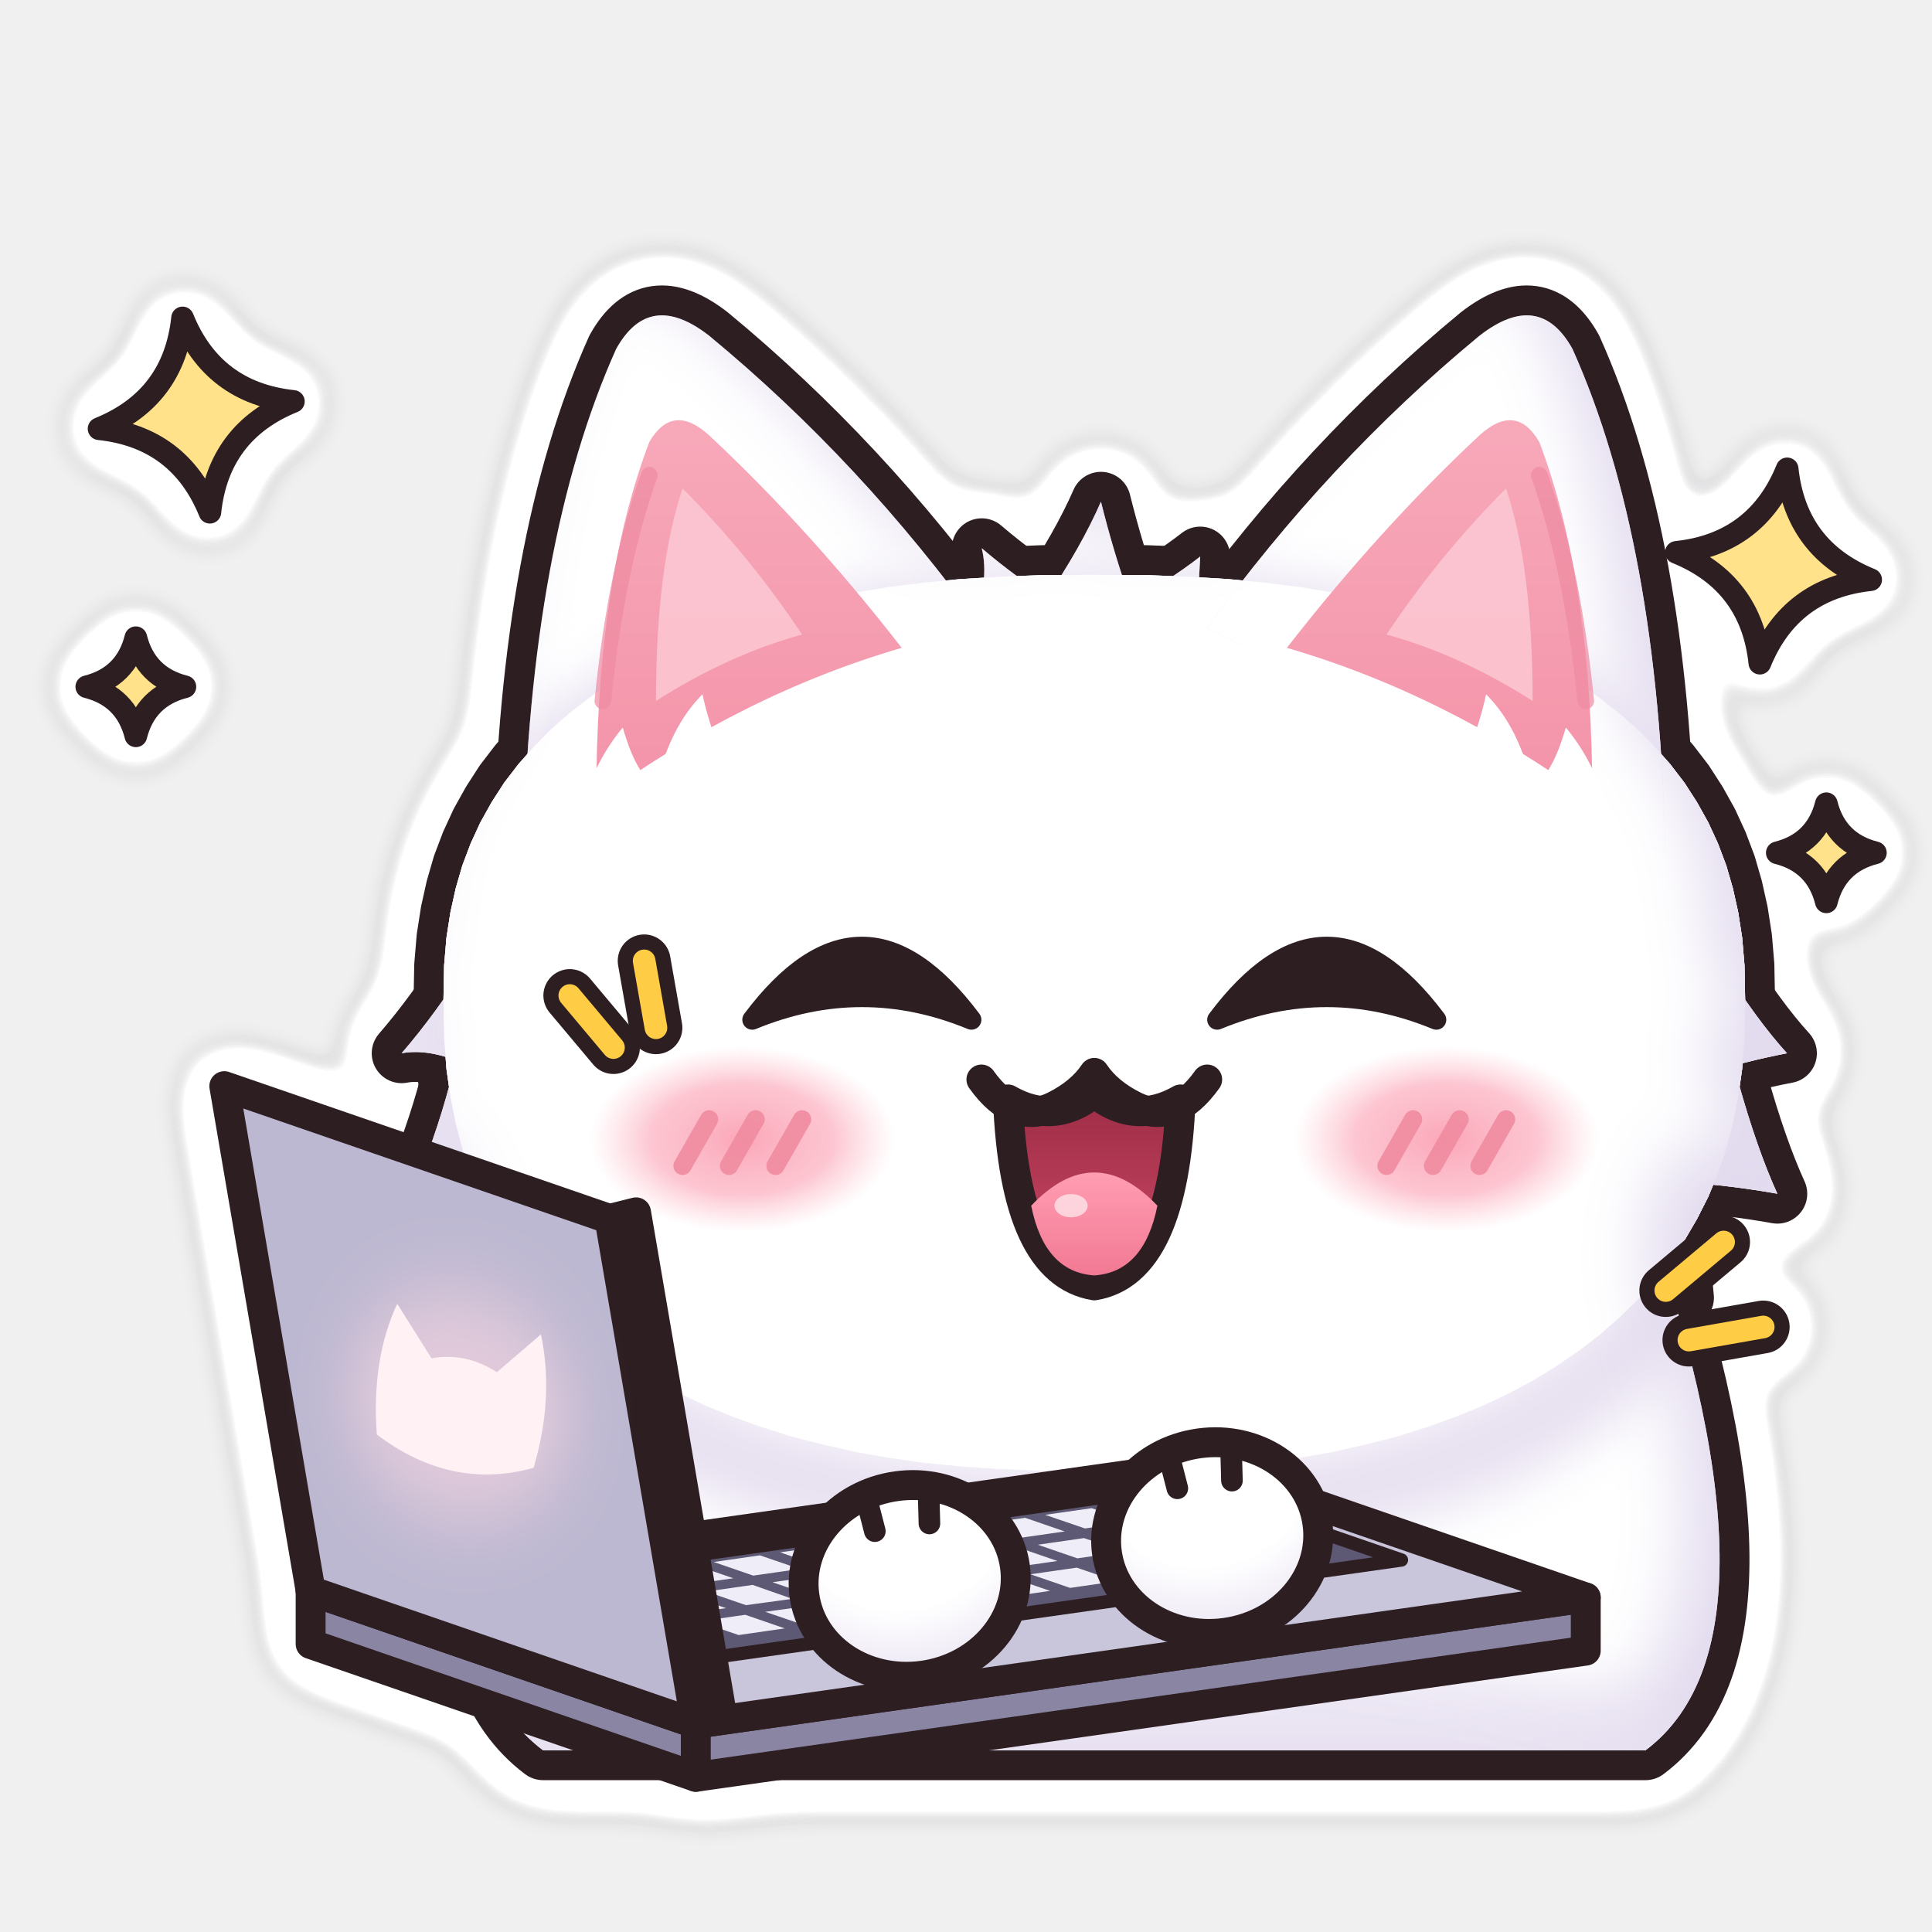
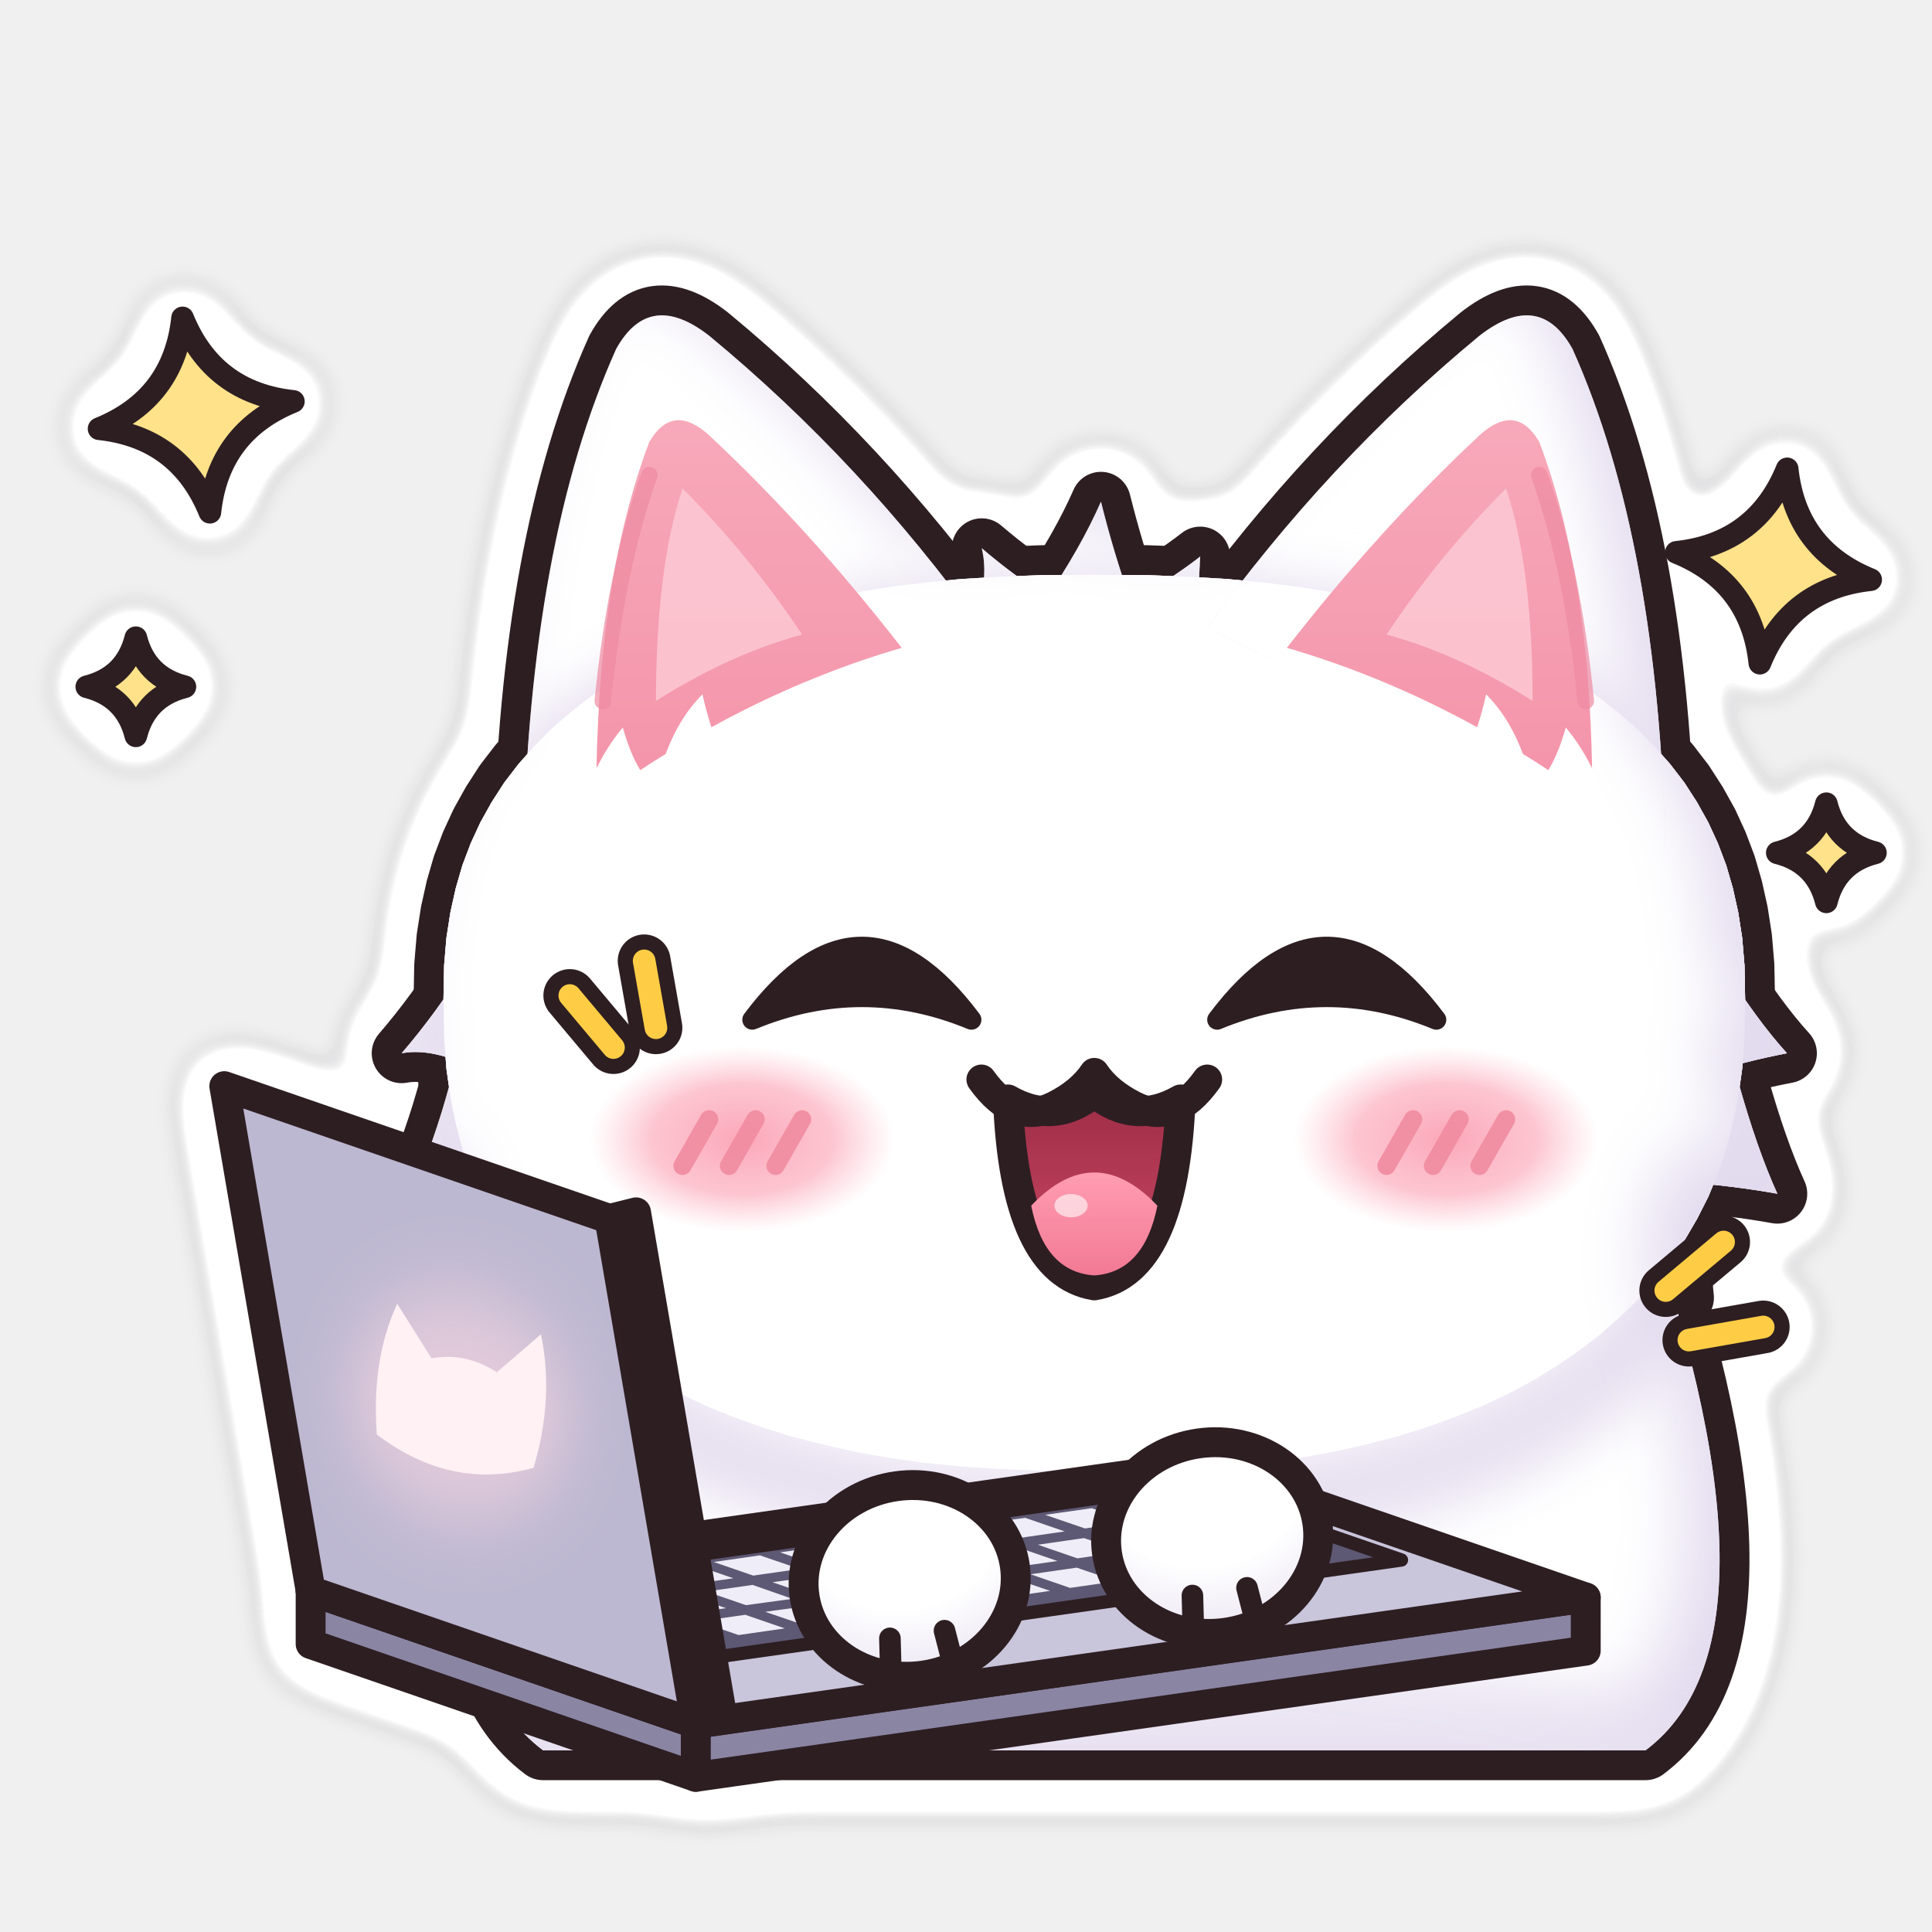
<svg xmlns="http://www.w3.org/2000/svg" viewBox="0 0 512 512" width="512" height="512">
  <defs>
    <linearGradient id="heartFill" x1="0" y1="0" x2="0" y2="1">
      <stop offset="0" stop-color="#ff9aae" />
      <stop offset="1" stop-color="#f4607d" />
    </linearGradient>
    <linearGradient id="lens" x1="0" y1="0" x2="1" y2="1">
      <stop offset="0" stop-color="#3b3350" />
      <stop offset="1" stop-color="#141019" />
    </linearGradient>
    <linearGradient id="flame" x1="0" y1="1" x2="0" y2="0">
      <stop offset="0" stop-color="#ff5a3d" />
      <stop offset="1" stop-color="#ffb43d" />
    </linearGradient>
    <linearGradient id="earFill" x1="0" y1="0" x2="0" y2="1">
      <stop offset="0" stop-color="#f7a9ba" />
      <stop offset="1" stop-color="#f493a9" />
    </linearGradient>
    <linearGradient id="mouthFill" x1="0" y1="0" x2="0" y2="1">
      <stop offset="0" stop-color="#9e2c46" />
      <stop offset="1" stop-color="#cc4a66" />
    </linearGradient>
    <linearGradient id="tongueFill" x1="0" y1="0" x2="0" y2="1">
      <stop offset="0" stop-color="#ff9db2" />
      <stop offset="1" stop-color="#f27994" />
    </linearGradient>
    <radialGradient id="blushFill">
      <stop offset="0" stop-color="#fba2b5" stop-opacity="0.95" />
      <stop offset="0.6" stop-color="#fcb3c2" stop-opacity="0.75" />
      <stop offset="1" stop-color="#fdc4cf" stop-opacity="0" />
    </radialGradient>
    <radialGradient id="blushStrong">
      <stop offset="0" stop-color="#f7839c" stop-opacity="0.95" />
      <stop offset="0.65" stop-color="#f996aa" stop-opacity="0.8" />
      <stop offset="1" stop-color="#fbb0bf" stop-opacity="0" />
    </radialGradient>
    <radialGradient id="pawShade" cx="0.5" cy="0.15" r="0.9">
      <stop offset="0.55" stop-color="#ffffff" />
      <stop offset="1" stop-color="#e9e3f2" />
    </radialGradient>
    <filter id="soft" x="-20%" y="-20%" width="140%" height="140%">
      <feGaussianBlur stdDeviation="9" />
    </filter>
    <filter id="rim" x="-10%" y="-10%" width="120%" height="120%">
      <feGaussianBlur stdDeviation="8" />
    </filter>
    <filter id="inner" filterUnits="userSpaceOnUse" x="-64" y="-64" width="640" height="640" color-interpolation-filters="sRGB">
      <feComponentTransfer in="SourceAlpha" result="outside">
        <feFuncA type="table" tableValues="1 0" />
      </feComponentTransfer>
      <feOffset in="outside" dx="-10" dy="-12" result="shifted" />
      <feGaussianBlur in="shifted" stdDeviation="10" result="soft" />
      <feComposite in="soft" in2="SourceAlpha" operator="in" result="edge" />
      <feFlood flood-color="#e2daee" />
      <feComposite in2="edge" operator="in" />
    </filter>
    <filter id="sticker" x="-15%" y="-15%" width="130%" height="130%" color-interpolation-filters="sRGB">
      <feGaussianBlur in="SourceAlpha" stdDeviation="7" result="blur" />
      <feComponentTransfer in="blur" result="mask">
        <feFuncA type="linear" slope="14" intercept="-0.6" />
      </feComponentTransfer>
      <feFlood flood-color="#ffffff" />
      <feComposite in2="mask" operator="in" result="border" />
      <feGaussianBlur in="mask" stdDeviation="2.5" result="shadowBlur" />
      <feFlood flood-color="#1d1428" flood-opacity="0.22" />
      <feComposite in2="shadowBlur" operator="in" result="shadow" />
      <feMerge>
        <feMergeNode in="shadow" />
        <feMergeNode in="border" />
        <feMergeNode in="SourceGraphic" />
      </feMerge>
    </filter>
  </defs>
  <g filter="url(#sticker)">
    <g transform="translate(290 272) scale(0.88) translate(-256 -266)">
      <clipPath id="sil">
        <path d="M92 316 C62 400 58 460 90 484 L422 484 C454 460 450 400 420 316 Z" />
        <path d="M84 214 Q86 120 112 62 Q122 44 140 58 Q186 96 222 146 Z" />
        <path d="M428 214 Q426 120 400 62 Q390 44 372 58 Q326 96 290 146 Z" />
        <path d="M452 258L451.8 269.5L451.1 278.8L449.9 287.3L448.3 295.3L446.3 302.9L443.8 310.3L440.9 317.3L437.5 324L433.7 330.5L429.4 336.7L424.7 342.7L419.7 348.3L414.1 353.7L408.2 358.9L401.9 363.7L395.2 368.3L388.2 372.6L380.7 376.6L372.9 380.3L364.7 383.6L356.1 386.7L347.2 389.5L337.8 391.9L328.1 394.1L318 395.9L307.5 397.4L296.4 398.5L284.7 399.3L271.9 399.8L256 400L240.1 399.8L227.3 399.3L215.6 398.5L204.5 397.4L194 395.9L183.9 394.1L174.2 391.9L164.8 389.5L155.9 386.7L147.3 383.6L139.1 380.3L131.3 376.6L123.8 372.6L116.8 368.3L110.1 363.7L103.8 358.9L97.9 353.7L92.3 348.3L87.3 342.7L82.6 336.7L78.3 330.5L74.5 324L71.1 317.3L68.2 310.3L65.7 302.9L63.7 295.3L62.1 287.3L60.9 278.8L60.2 269.5L60 258L60.2 247.6L60.9 239.3L62.1 231.6L63.7 224.4L65.7 217.5L68.2 210.9L71.1 204.6L74.5 198.5L78.3 192.6L82.6 187L87.3 181.7L92.3 176.6L97.9 171.7L103.8 167.1L110.1 162.7L116.8 158.6L123.8 154.7L131.3 151.1L139.1 147.8L147.3 144.7L155.9 142L164.8 139.5L174.2 137.3L183.9 135.4L194 133.7L204.5 132.4L215.6 131.3L227.3 130.6L240.1 130.1L256 130L271.9 130.1L284.7 130.6L296.4 131.3L307.5 132.4L318 133.7L328.1 135.4L337.8 137.3L347.2 139.5L356.1 142L364.7 144.7L372.9 147.8L380.7 151.1L388.2 154.7L395.2 158.6L401.9 162.7L408.2 167.1L414.1 171.7L419.7 176.6L424.7 181.7L429.4 187L433.7 192.6L437.5 198.5L440.9 204.6L443.8 210.9L446.3 217.5L448.3 224.4L449.9 231.6L451.1 239.3L451.8 247.6Z" />
        <path d="M219.5 145.6 Q224.5 131.6 222.1 122 Q232.5 130.9 244.5 138.4 Z" />
        <path d="M241 138 Q252.1 121.5 258 108 Q261.9 123.6 267 138 Z" />
        <path d="M266.5 138.6 Q279.3 131.2 287.9 124.5 Q287.2 135.2 287.5 145.4 Z" />
        <path d="M73 280.7 Q58 272.1 47.4 274.1 Q57.9 261.9 67 247.3 Z" />
        <path d="M445 247.3 Q455.4 264 464.6 274.1 Q451.5 276.6 439 280.7 Z" />
        <path d="M78 313 Q60.3 310.2 50.3 316.4 Q57.3 300.7 62 283 Z" />
        <path d="M450 283 Q455.6 303 461.7 316.4 Q447.7 313.9 434 313 Z" />
        <path d="M98.1 341.7 Q84.4 342.3 78.4 347.7 Q79.1 335.5 77.9 322.3 Z" />
        <path d="M434.1 322.3 Q432.4 337.6 433.6 347.7 Q424 344 413.9 341.7 Z" />
        <path d="M88.6 418.3 Q77.1 411.3 70 412.7 Q75.3 402.2 79.4 389.7 Z" />
        <path d="M432.6 389.7 Q437.1 404.4 442 412.7 Q432.6 414.7 423.4 418.3 Z" />
      </clipPath>
      <g fill="#2d1e22" stroke="#2d1e22" stroke-width="18" stroke-linejoin="round">
        <path d="M92 316 C62 400 58 460 90 484 L422 484 C454 460 450 400 420 316 Z" />
        <path d="M84 214 Q86 120 112 62 Q122 44 140 58 Q186 96 222 146 Z" />
        <path d="M428 214 Q426 120 400 62 Q390 44 372 58 Q326 96 290 146 Z" />
        <path d="M452 258L451.8 269.5L451.1 278.8L449.9 287.3L448.3 295.3L446.3 302.9L443.8 310.3L440.9 317.3L437.5 324L433.7 330.5L429.4 336.7L424.7 342.7L419.7 348.3L414.1 353.7L408.2 358.9L401.9 363.7L395.2 368.3L388.2 372.6L380.7 376.6L372.9 380.3L364.7 383.6L356.1 386.7L347.2 389.5L337.8 391.9L328.1 394.1L318 395.9L307.5 397.4L296.4 398.5L284.7 399.3L271.9 399.8L256 400L240.1 399.8L227.3 399.3L215.6 398.5L204.5 397.4L194 395.9L183.9 394.1L174.2 391.9L164.8 389.5L155.9 386.7L147.3 383.6L139.1 380.3L131.3 376.6L123.8 372.6L116.8 368.3L110.1 363.7L103.8 358.9L97.9 353.7L92.3 348.3L87.3 342.7L82.6 336.7L78.3 330.5L74.5 324L71.1 317.3L68.2 310.3L65.7 302.9L63.7 295.3L62.1 287.3L60.9 278.8L60.2 269.5L60 258L60.2 247.6L60.9 239.3L62.1 231.6L63.7 224.4L65.7 217.5L68.2 210.9L71.1 204.6L74.5 198.5L78.3 192.6L82.6 187L87.3 181.7L92.3 176.6L97.9 171.7L103.8 167.1L110.1 162.7L116.8 158.6L123.8 154.7L131.3 151.1L139.1 147.8L147.3 144.7L155.9 142L164.8 139.5L174.2 137.3L183.9 135.4L194 133.7L204.5 132.4L215.6 131.3L227.3 130.6L240.1 130.1L256 130L271.9 130.1L284.7 130.6L296.4 131.3L307.5 132.4L318 133.7L328.1 135.4L337.8 137.3L347.2 139.5L356.1 142L364.7 144.7L372.9 147.8L380.7 151.1L388.2 154.7L395.2 158.6L401.9 162.7L408.2 167.1L414.1 171.7L419.7 176.6L424.7 181.7L429.4 187L433.7 192.6L437.5 198.5L440.9 204.6L443.8 210.9L446.3 217.5L448.3 224.4L449.9 231.6L451.1 239.3L451.8 247.6Z" />
        <path d="M219.5 145.6 Q224.5 131.6 222.1 122 Q232.5 130.9 244.5 138.4 Z" />
        <path d="M241 138 Q252.1 121.5 258 108 Q261.9 123.6 267 138 Z" />
        <path d="M266.5 138.6 Q279.3 131.2 287.9 124.5 Q287.2 135.2 287.5 145.4 Z" />
        <path d="M73 280.7 Q58 272.1 47.4 274.1 Q57.9 261.9 67 247.3 Z" />
        <path d="M445 247.3 Q455.4 264 464.6 274.1 Q451.5 276.6 439 280.7 Z" />
        <path d="M78 313 Q60.3 310.2 50.3 316.4 Q57.3 300.7 62 283 Z" />
        <path d="M450 283 Q455.6 303 461.7 316.4 Q447.7 313.9 434 313 Z" />
        <path d="M98.1 341.7 Q84.4 342.3 78.4 347.7 Q79.1 335.5 77.9 322.3 Z" />
        <path d="M434.1 322.3 Q432.4 337.6 433.6 347.7 Q424 344 413.9 341.7 Z" />
        <path d="M88.6 418.3 Q77.1 411.3 70 412.7 Q75.3 402.2 79.4 389.7 Z" />
        <path d="M432.6 389.7 Q437.1 404.4 442 412.7 Q432.6 414.7 423.4 418.3 Z" />
      </g>
      <g fill="#ffffff">
        <path d="M92 316 C62 400 58 460 90 484 L422 484 C454 460 450 400 420 316 Z" />
        <path d="M84 214 Q86 120 112 62 Q122 44 140 58 Q186 96 222 146 Z" />
        <path d="M428 214 Q426 120 400 62 Q390 44 372 58 Q326 96 290 146 Z" />
        <path d="M452 258L451.8 269.5L451.1 278.8L449.9 287.3L448.3 295.3L446.3 302.9L443.8 310.3L440.9 317.3L437.5 324L433.7 330.5L429.4 336.7L424.7 342.7L419.7 348.3L414.1 353.7L408.2 358.9L401.9 363.7L395.2 368.3L388.2 372.6L380.7 376.6L372.9 380.3L364.7 383.6L356.1 386.7L347.2 389.5L337.8 391.9L328.1 394.1L318 395.9L307.5 397.4L296.4 398.5L284.7 399.3L271.9 399.8L256 400L240.1 399.8L227.3 399.3L215.6 398.5L204.5 397.4L194 395.9L183.9 394.1L174.2 391.9L164.8 389.5L155.9 386.7L147.3 383.6L139.1 380.3L131.3 376.6L123.8 372.6L116.8 368.3L110.1 363.7L103.8 358.9L97.9 353.7L92.3 348.3L87.3 342.7L82.6 336.7L78.3 330.5L74.5 324L71.1 317.3L68.2 310.3L65.7 302.9L63.7 295.3L62.1 287.3L60.9 278.8L60.2 269.5L60 258L60.2 247.6L60.9 239.3L62.1 231.6L63.7 224.4L65.7 217.5L68.2 210.9L71.1 204.6L74.5 198.5L78.3 192.6L82.6 187L87.3 181.7L92.3 176.6L97.9 171.7L103.8 167.1L110.1 162.7L116.8 158.6L123.8 154.7L131.3 151.1L139.1 147.8L147.3 144.7L155.9 142L164.8 139.5L174.2 137.3L183.9 135.4L194 133.7L204.5 132.4L215.6 131.3L227.3 130.6L240.1 130.1L256 130L271.9 130.1L284.7 130.6L296.4 131.3L307.5 132.4L318 133.7L328.1 135.4L337.8 137.3L347.2 139.5L356.1 142L364.7 144.7L372.9 147.8L380.7 151.1L388.2 154.7L395.2 158.6L401.9 162.7L408.2 167.1L414.1 171.7L419.7 176.6L424.7 181.7L429.4 187L433.7 192.6L437.5 198.5L440.9 204.6L443.8 210.9L446.3 217.5L448.3 224.4L449.9 231.6L451.1 239.3L451.8 247.6Z" />
        <path d="M219.5 145.6 Q224.5 131.6 222.1 122 Q232.5 130.9 244.5 138.4 Z" />
        <path d="M241 138 Q252.1 121.5 258 108 Q261.9 123.6 267 138 Z" />
        <path d="M266.5 138.6 Q279.3 131.2 287.9 124.5 Q287.2 135.2 287.5 145.4 Z" />
        <path d="M73 280.7 Q58 272.1 47.4 274.1 Q57.9 261.9 67 247.3 Z" />
        <path d="M445 247.3 Q455.4 264 464.6 274.1 Q451.5 276.6 439 280.7 Z" />
        <path d="M78 313 Q60.3 310.2 50.3 316.4 Q57.3 300.7 62 283 Z" />
        <path d="M450 283 Q455.6 303 461.7 316.4 Q447.7 313.9 434 313 Z" />
        <path d="M98.1 341.7 Q84.4 342.3 78.4 347.7 Q79.1 335.5 77.9 322.3 Z" />
        <path d="M434.1 322.3 Q432.4 337.6 433.6 347.7 Q424 344 413.9 341.7 Z" />
        <path d="M88.6 418.3 Q77.1 411.3 70 412.7 Q75.3 402.2 79.4 389.7 Z" />
        <path d="M432.6 389.7 Q437.1 404.4 442 412.7 Q432.6 414.7 423.4 418.3 Z" />
      </g>
      <g clip-path="url(#sil)">
        <path d="M452 258L451.8 269.5L451.1 278.8L449.9 287.3L448.3 295.3L446.3 302.9L443.8 310.3L440.9 317.3L437.5 324L433.7 330.5L429.4 336.7L424.7 342.7L419.7 348.3L414.1 353.7L408.2 358.9L401.9 363.7L395.2 368.3L388.2 372.6L380.7 376.6L372.9 380.3L364.7 383.6L356.1 386.7L347.2 389.5L337.8 391.9L328.1 394.1L318 395.9L307.5 397.4L296.4 398.5L284.7 399.3L271.9 399.8L256 400L240.1 399.8L227.3 399.3L215.6 398.5L204.5 397.4L194 395.9L183.9 394.1L174.2 391.9L164.8 389.5L155.9 386.7L147.3 383.6L139.1 380.3L131.3 376.6L123.8 372.6L116.8 368.3L110.1 363.7L103.8 358.9L97.9 353.7L92.3 348.3L87.3 342.7L82.6 336.7L78.3 330.5L74.5 324L71.1 317.3L68.2 310.3L65.7 302.9L63.7 295.3L62.1 287.3L60.9 278.8L60.2 269.5L60 258L60.2 247.6L60.9 239.3L62.1 231.6L63.7 224.4L65.7 217.5L68.2 210.9L71.1 204.6L74.5 198.5L78.3 192.6L82.6 187L87.3 181.7L92.3 176.6L97.9 171.7L103.8 167.1L110.1 162.7L116.8 158.6L123.8 154.7L131.3 151.1L139.1 147.8L147.3 144.7L155.9 142L164.8 139.5L174.2 137.3L183.9 135.4L194 133.7L204.5 132.4L215.6 131.3L227.3 130.6L240.1 130.1L256 130L271.9 130.1L284.7 130.6L296.4 131.3L307.5 132.4L318 133.7L328.1 135.4L337.8 137.3L347.2 139.5L356.1 142L364.7 144.7L372.9 147.8L380.7 151.1L388.2 154.7L395.2 158.6L401.9 162.7L408.2 167.1L414.1 171.7L419.7 176.6L424.7 181.7L429.4 187L433.7 192.6L437.5 198.5L440.9 204.6L443.8 210.9L446.3 217.5L448.3 224.4L449.9 231.6L451.1 239.3L451.8 247.6Z" fill="none" stroke="#e6dff0" stroke-width="26" filter="url(#rim)" transform="translate(0 12)" />
        <path d="M452 258L451.8 269.5L451.1 278.8L449.9 287.3L448.3 295.3L446.3 302.9L443.8 310.3L440.9 317.3L437.5 324L433.7 330.5L429.4 336.7L424.7 342.7L419.7 348.3L414.1 353.7L408.2 358.9L401.9 363.7L395.2 368.3L388.2 372.6L380.7 376.6L372.9 380.3L364.7 383.6L356.1 386.7L347.2 389.5L337.8 391.9L328.1 394.1L318 395.9L307.5 397.4L296.4 398.5L284.7 399.3L271.9 399.8L256 400L240.1 399.8L227.3 399.3L215.6 398.5L204.5 397.4L194 395.9L183.9 394.1L174.2 391.9L164.8 389.5L155.9 386.7L147.3 383.6L139.1 380.3L131.3 376.6L123.8 372.6L116.8 368.3L110.1 363.7L103.8 358.9L97.9 353.7L92.3 348.3L87.3 342.7L82.6 336.7L78.3 330.5L74.5 324L71.1 317.3L68.2 310.3L65.7 302.9L63.7 295.3L62.1 287.3L60.9 278.8L60.2 269.5L60 258L60.2 247.6L60.9 239.3L62.1 231.6L63.7 224.4L65.7 217.5L68.2 210.9L71.1 204.6L74.5 198.5L78.3 192.6L82.6 187L87.3 181.7L92.3 176.6L97.9 171.7L103.8 167.1L110.1 162.7L116.8 158.6L123.8 154.7L131.3 151.1L139.1 147.8L147.3 144.7L155.9 142L164.8 139.5L174.2 137.3L183.9 135.4L194 133.7L204.5 132.4L215.6 131.3L227.3 130.6L240.1 130.1L256 130L271.9 130.1L284.7 130.6L296.4 131.3L307.5 132.4L318 133.7L328.1 135.4L337.8 137.3L347.2 139.5L356.1 142L364.7 144.7L372.9 147.8L380.7 151.1L388.2 154.7L395.2 158.6L401.9 162.7L408.2 167.1L414.1 171.7L419.7 176.6L424.7 181.7L429.4 187L433.7 192.6L437.5 198.5L440.9 204.6L443.8 210.9L446.3 217.5L448.3 224.4L449.9 231.6L451.1 239.3L451.8 247.6Z" fill="#ffffff" />
      </g>
      <g filter="url(#inner)" fill="#ffffff">
        <path d="M92 316 C62 400 58 460 90 484 L422 484 C454 460 450 400 420 316 Z" />
        <path d="M84 214 Q86 120 112 62 Q122 44 140 58 Q186 96 222 146 Z" />
        <path d="M428 214 Q426 120 400 62 Q390 44 372 58 Q326 96 290 146 Z" />
        <path d="M452 258L451.8 269.5L451.1 278.8L449.9 287.3L448.3 295.3L446.3 302.9L443.8 310.3L440.9 317.3L437.5 324L433.7 330.5L429.4 336.7L424.7 342.7L419.7 348.3L414.1 353.7L408.2 358.9L401.9 363.7L395.2 368.3L388.2 372.6L380.7 376.6L372.9 380.3L364.7 383.6L356.1 386.7L347.2 389.5L337.8 391.9L328.1 394.1L318 395.9L307.5 397.4L296.4 398.5L284.7 399.3L271.9 399.8L256 400L240.1 399.8L227.3 399.3L215.6 398.5L204.5 397.4L194 395.9L183.9 394.1L174.2 391.9L164.8 389.5L155.9 386.7L147.3 383.6L139.1 380.3L131.3 376.6L123.8 372.6L116.8 368.3L110.1 363.7L103.8 358.9L97.9 353.7L92.3 348.3L87.3 342.7L82.6 336.7L78.3 330.5L74.5 324L71.1 317.3L68.2 310.3L65.7 302.9L63.7 295.3L62.1 287.3L60.9 278.8L60.2 269.5L60 258L60.2 247.6L60.9 239.3L62.1 231.6L63.7 224.4L65.7 217.5L68.2 210.9L71.1 204.6L74.5 198.5L78.3 192.6L82.6 187L87.3 181.7L92.3 176.6L97.9 171.7L103.8 167.1L110.1 162.7L116.8 158.6L123.8 154.7L131.3 151.1L139.1 147.8L147.3 144.7L155.9 142L164.8 139.5L174.2 137.3L183.9 135.4L194 133.7L204.5 132.4L215.6 131.3L227.3 130.6L240.1 130.1L256 130L271.9 130.1L284.7 130.6L296.4 131.3L307.5 132.4L318 133.7L328.1 135.4L337.8 137.3L347.2 139.5L356.1 142L364.7 144.7L372.9 147.8L380.7 151.1L388.2 154.7L395.2 158.6L401.9 162.7L408.2 167.1L414.1 171.7L419.7 176.6L424.7 181.7L429.4 187L433.7 192.6L437.5 198.5L440.9 204.6L443.8 210.9L446.3 217.5L448.3 224.4L449.9 231.6L451.1 239.3L451.8 247.6Z" />
        <path d="M219.5 145.6 Q224.5 131.6 222.1 122 Q232.5 130.9 244.5 138.4 Z" />
        <path d="M241 138 Q252.1 121.5 258 108 Q261.9 123.6 267 138 Z" />
        <path d="M266.5 138.6 Q279.3 131.2 287.9 124.5 Q287.2 135.2 287.5 145.4 Z" />
        <path d="M73 280.7 Q58 272.1 47.4 274.1 Q57.9 261.9 67 247.3 Z" />
        <path d="M445 247.3 Q455.4 264 464.6 274.1 Q451.5 276.6 439 280.7 Z" />
        <path d="M78 313 Q60.3 310.2 50.3 316.4 Q57.3 300.7 62 283 Z" />
        <path d="M450 283 Q455.6 303 461.7 316.4 Q447.7 313.9 434 313 Z" />
        <path d="M98.1 341.7 Q84.4 342.3 78.4 347.7 Q79.1 335.5 77.9 322.3 Z" />
        <path d="M434.1 322.3 Q432.4 337.6 433.6 347.7 Q424 344 413.9 341.7 Z" />
        <path d="M88.6 418.3 Q77.1 411.3 70 412.7 Q75.3 402.2 79.4 389.7 Z" />
        <path d="M432.6 389.7 Q437.1 404.4 442 412.7 Q432.6 414.7 423.4 418.3 Z" />
      </g>
      <g clip-path="url(#sil)">
        <ellipse cx="256" cy="530" rx="240" ry="80" fill="#e9e3f2" filter="url(#soft)" opacity="0.7" />
      </g>
      <g>
        <path d="M106 198 Q106 132 122 90 Q129 78 140 88 Q170 116 198 152 Q150 166 106 198Z" fill="url(#earFill)" />
        <path d="M124 168 Q124 128 132 104 Q152 124 168 148 Q146 154 124 168Z" fill="#fcc9d3" opacity="0.85" />
        <path d="M108 168 Q112 128 122 100" fill="none" stroke="#ee8aa1" stroke-width="5" stroke-linecap="round" opacity="0.7" />
        <path d="M100 206 Q104 188 114 176 Q118 190 124 194 Q128 176 138 166 Q142 184 150 194 Q158 186 170 182 Q166 198 162 208Z" fill="#ffffff" />
      </g>
      <g transform="translate(512 0) scale(-1 1)">
        <path d="M106 198 Q106 132 122 90 Q129 78 140 88 Q170 116 198 152 Q150 166 106 198Z" fill="url(#earFill)" />
        <path d="M124 168 Q124 128 132 104 Q152 124 168 148 Q146 154 124 168Z" fill="#fcc9d3" opacity="0.85" />
        <path d="M108 168 Q112 128 122 100" fill="none" stroke="#ee8aa1" stroke-width="5" stroke-linecap="round" opacity="0.7" />
        <path d="M100 206 Q104 188 114 176 Q118 190 124 194 Q128 176 138 166 Q142 184 150 194 Q158 186 170 182 Q166 198 162 208Z" fill="#ffffff" />
      </g>
      <ellipse cx="150" cy="300" rx="46" ry="28" fill="url(#blushFill)" />
      <path d="M132 308 l8 -14 M146 308 l8 -14 M160 308 l8 -14" stroke="#f08ba0" stroke-width="5.5" stroke-linecap="round" opacity="0.9" />
      <ellipse cx="362" cy="300" rx="46" ry="28" fill="url(#blushFill)" />
      <path d="M344 308 l8 -14 M358 308 l8 -14 M372 308 l8 -14" stroke="#f08ba0" stroke-width="5.5" stroke-linecap="round" opacity="0.9" />
      <path d="M153 264 Q186 220 219 264 Q186 250.4 153 264Z" fill="#2d1e22" stroke="#2d1e22" stroke-width="6" stroke-linejoin="round" />
      <path d="M293 264 Q326 220 359 264 Q326 250.4 293 264Z" fill="#2d1e22" stroke="#2d1e22" stroke-width="6" stroke-linejoin="round" />
      <path d="M230 288 Q232 340 256 344 Q280 340 282 288 Q268 296 256 286 Q244 296 230 288Z" fill="url(#mouthFill)" stroke="#2d1e22" stroke-width="9" stroke-linejoin="round" />
      <path d="M237 320 Q256 300 275 320 Q271 340 256 341 Q241 340 237 320Z" fill="url(#tongueFill)" />
      <ellipse cx="249" cy="320" rx="5" ry="3.5" fill="#ffffff" opacity="0.6" />
      <path d="M222 282 Q232 296 244 290 Q252 286 256 280 Q260 286 268 290 Q280 296 290 282" fill="none" stroke="#2d1e22" stroke-width="9" stroke-linecap="round" stroke-linejoin="round" />
      <path d="M20 436 L136 476 L136 492 L20 452Z" fill="#8a85a3" stroke="#2d1e22" stroke-width="9" stroke-linejoin="round" stroke-linecap="round" />
      <path d="M136 476 L404 438 L404 454 L136 492Z" fill="#8a85a3" stroke="#2d1e22" stroke-width="9" stroke-linejoin="round" stroke-linecap="round" />
      <path d="M20 436 L136 476 L404 438 L288 398Z" fill="#c9c5db" stroke="#2d1e22" stroke-width="9" stroke-linejoin="round" stroke-linecap="round" />
      <path d="M47.7 437.7 L112.6 460.1 L348.5 426.7 L283.5 404.3Z" fill="#5d5873" stroke="#2d1e22" stroke-width="4" stroke-linejoin="round" stroke-linecap="round" />
      <path d="M61.5 438.6 L73.5 442.7 L87.4 440.7 L75.5 436.6ZM81.5 435.7 L93.4 439.9 L107.4 437.9 L95.4 433.8ZM101.5 432.9 L113.4 437 L127.3 435.1 L115.4 430.9ZM121.4 430.1 L133.4 434.2 L147.3 432.2 L135.4 428.1ZM141.4 427.3 L153.3 431.4 L167.3 429.4 L155.3 425.3ZM161.4 424.4 L173.3 428.5 L187.2 426.6 L175.3 422.4ZM181.3 421.6 L193.3 425.7 L207.2 423.7 L195.3 419.6ZM201.3 418.8 L213.2 422.9 L227.2 420.9 L215.2 416.8ZM221.2 415.9 L233.2 420.1 L247.1 418.1 L235.2 414ZM241.2 413.1 L253.2 417.2 L267.1 415.2 L255.2 411.1ZM261.2 410.3 L273.1 414.4 L287.1 412.4 L275.1 408.3ZM79.3 444.7 L91.2 448.8 L105.2 446.8 L93.2 442.7ZM99.2 441.9 L111.2 446 L125.1 444 L113.2 439.9ZM119.2 439 L131.1 443.2 L145.1 441.2 L133.1 437.1ZM139.2 436.2 L151.1 440.3 L165.1 438.4 L153.1 434.2ZM159.1 433.4 L171.1 437.5 L185 435.5 L173.1 431.4ZM179.1 430.5 L191 434.7 L205 432.7 L193 428.6ZM199.1 427.7 L211 431.8 L224.9 429.9 L213 425.7ZM219 424.9 L231 429 L244.9 427 L233 422.9ZM239 422.1 L250.9 426.2 L264.9 424.2 L252.9 420.1ZM259 419.2 L270.9 423.3 L284.8 421.4 L272.9 417.2ZM278.9 416.4 L290.9 420.5 L304.8 418.5 L292.9 414.4ZM97 450.8 L109 454.9 L122.9 453 L111 448.8ZM117 448 L128.9 452.1 L142.9 450.1 L130.9 446ZM136.9 445.2 L148.9 449.3 L162.8 447.3 L150.9 443.2ZM156.9 442.3 L168.9 446.4 L182.8 444.5 L170.8 440.4ZM176.9 439.5 L188.8 443.6 L202.8 441.6 L190.8 437.5ZM196.8 436.7 L208.8 440.8 L222.7 438.8 L210.8 434.7ZM216.8 433.8 L228.8 438 L242.7 436 L230.7 431.9ZM236.8 431 L248.7 435.1 L262.7 433.1 L250.7 429ZM256.7 428.2 L268.7 432.3 L282.6 430.3 L270.7 426.2ZM276.7 425.3 L288.7 429.5 L302.6 427.5 L290.6 423.4ZM296.7 422.5 L308.6 426.6 L322.6 424.7 L310.6 420.5Z" fill="#efedf7" />
      <g transform="translate(200.4 433) rotate(-8)">
        <ellipse cx="0" cy="0" rx="32" ry="28.8" fill="url(#pawShade)" stroke="#2d1e22" stroke-width="9" />
-         <path d="M-9.6 -27.8 l1.3 11.5 M9.6 -27.8 l-1.3 11.5" fill="none" stroke="#2d1e22" stroke-width="6.5" stroke-linecap="round" stroke-linejoin="round" />
+         <g transform="scale(1 -1)">
+           <path d="M-9.6 -27.8 l1.3 11.5 M9.6 -27.8 l-1.3 11.5" fill="none" stroke="#2d1e22" stroke-width="6.5" stroke-linecap="round" stroke-linejoin="round" />
+         </g>
      </g>
      <g transform="translate(291.5 420.1) rotate(-8)">
        <ellipse cx="0" cy="0" rx="32" ry="28.8" fill="url(#pawShade)" stroke="#2d1e22" stroke-width="9" />
-         <path d="M-9.6 -27.8 l1.3 11.5 M9.6 -27.8 l-1.3 11.5" fill="none" stroke="#2d1e22" stroke-width="6.5" stroke-linecap="round" stroke-linejoin="round" />
+         <g transform="scale(1 -1)">
+           <path d="M-9.6 -27.8 l1.3 11.5 M9.6 -27.8 l-1.3 11.5" fill="none" stroke="#2d1e22" stroke-width="6.5" stroke-linecap="round" stroke-linejoin="round" />
+         </g>
      </g>
      <path d="M136 476 L110 324 L118 322 L144 474Z" fill="#8a85a3" stroke="#2d1e22" stroke-width="9" stroke-linejoin="round" stroke-linecap="round" />
      <path d="M20 436 L136 476 L110 324 L-6 284Z" fill="#bdb8d1" stroke="#2d1e22" stroke-width="9" stroke-linejoin="round" stroke-linecap="round" />
      <g transform="translate(65 380) rotate(6) skewY(6)">
        <circle r="34" fill="#ffd9e3" opacity="0.55" filter="url(#soft)" />
        <path d="M-24 14 Q-28 -8 -22 -26 L-10 -12 Q0 -16 10 -12 L22 -26 Q28 -8 24 14 Q0 26 -24 14Z" fill="#fff1f4" />
      </g>
    </g>
    <path transform="translate(52 110) rotate(-8)" d="M0 -26 Q5.2 -5.2 26 0 Q5.2 5.2 0 26 Q-5.2 5.2 -26 0 Q-5.2 -5.2 0 -26Z" fill="#ffe28a" stroke="#2d1e22" stroke-width="6" stroke-linejoin="round" />
    <path transform="translate(36 182)" d="M0 -13 Q2.6 -2.6 13 0 Q2.6 2.6 0 13 Q-2.6 2.6 -13 0 Q-2.6 -2.6 0 -13Z" fill="#ffe28a" stroke="#2d1e22" stroke-width="6" stroke-linejoin="round" />
    <path transform="translate(470 150) rotate(8)" d="M0 -26 Q5.2 -5.2 26 0 Q5.2 5.2 0 26 Q-5.2 5.2 -26 0 Q-5.2 -5.2 0 -26Z" fill="#ffe28a" stroke="#2d1e22" stroke-width="6" stroke-linejoin="round" />
    <path transform="translate(484 226)" d="M0 -13 Q2.6 -2.6 13 0 Q2.6 2.6 0 13 Q-2.6 2.6 -13 0 Q-2.6 -2.6 0 -13Z" fill="#ffe28a" stroke="#2d1e22" stroke-width="6" stroke-linejoin="round" />
    <g transform="translate(178 296) rotate(-40)">
      <path d="M0 -24 L0 -42" fill="none" stroke="#2d1e22" stroke-width="14" stroke-linecap="round" stroke-linejoin="round" />
      <path d="M0 -24 L0 -42" fill="none" stroke="#ffcd45" stroke-width="6" stroke-linecap="round" stroke-linejoin="round" />
    </g>
    <g transform="translate(178 296) rotate(-10)">
      <path d="M0 -24 L0 -42" fill="none" stroke="#2d1e22" stroke-width="14" stroke-linecap="round" stroke-linejoin="round" />
      <path d="M0 -24 L0 -42" fill="none" stroke="#ffcd45" stroke-width="6" stroke-linecap="round" stroke-linejoin="round" />
    </g>
    <g transform="translate(420 360) rotate(80)">
      <path d="M0 -28 L0 -48" fill="none" stroke="#2d1e22" stroke-width="14" stroke-linecap="round" stroke-linejoin="round" />
      <path d="M0 -28 L0 -48" fill="none" stroke="#ffcd45" stroke-width="6" stroke-linecap="round" stroke-linejoin="round" />
    </g>
    <g transform="translate(420 360) rotate(50)">
      <path d="M0 -28 L0 -48" fill="none" stroke="#2d1e22" stroke-width="14" stroke-linecap="round" stroke-linejoin="round" />
      <path d="M0 -28 L0 -48" fill="none" stroke="#ffcd45" stroke-width="6" stroke-linecap="round" stroke-linejoin="round" />
    </g>
  </g>
</svg>
